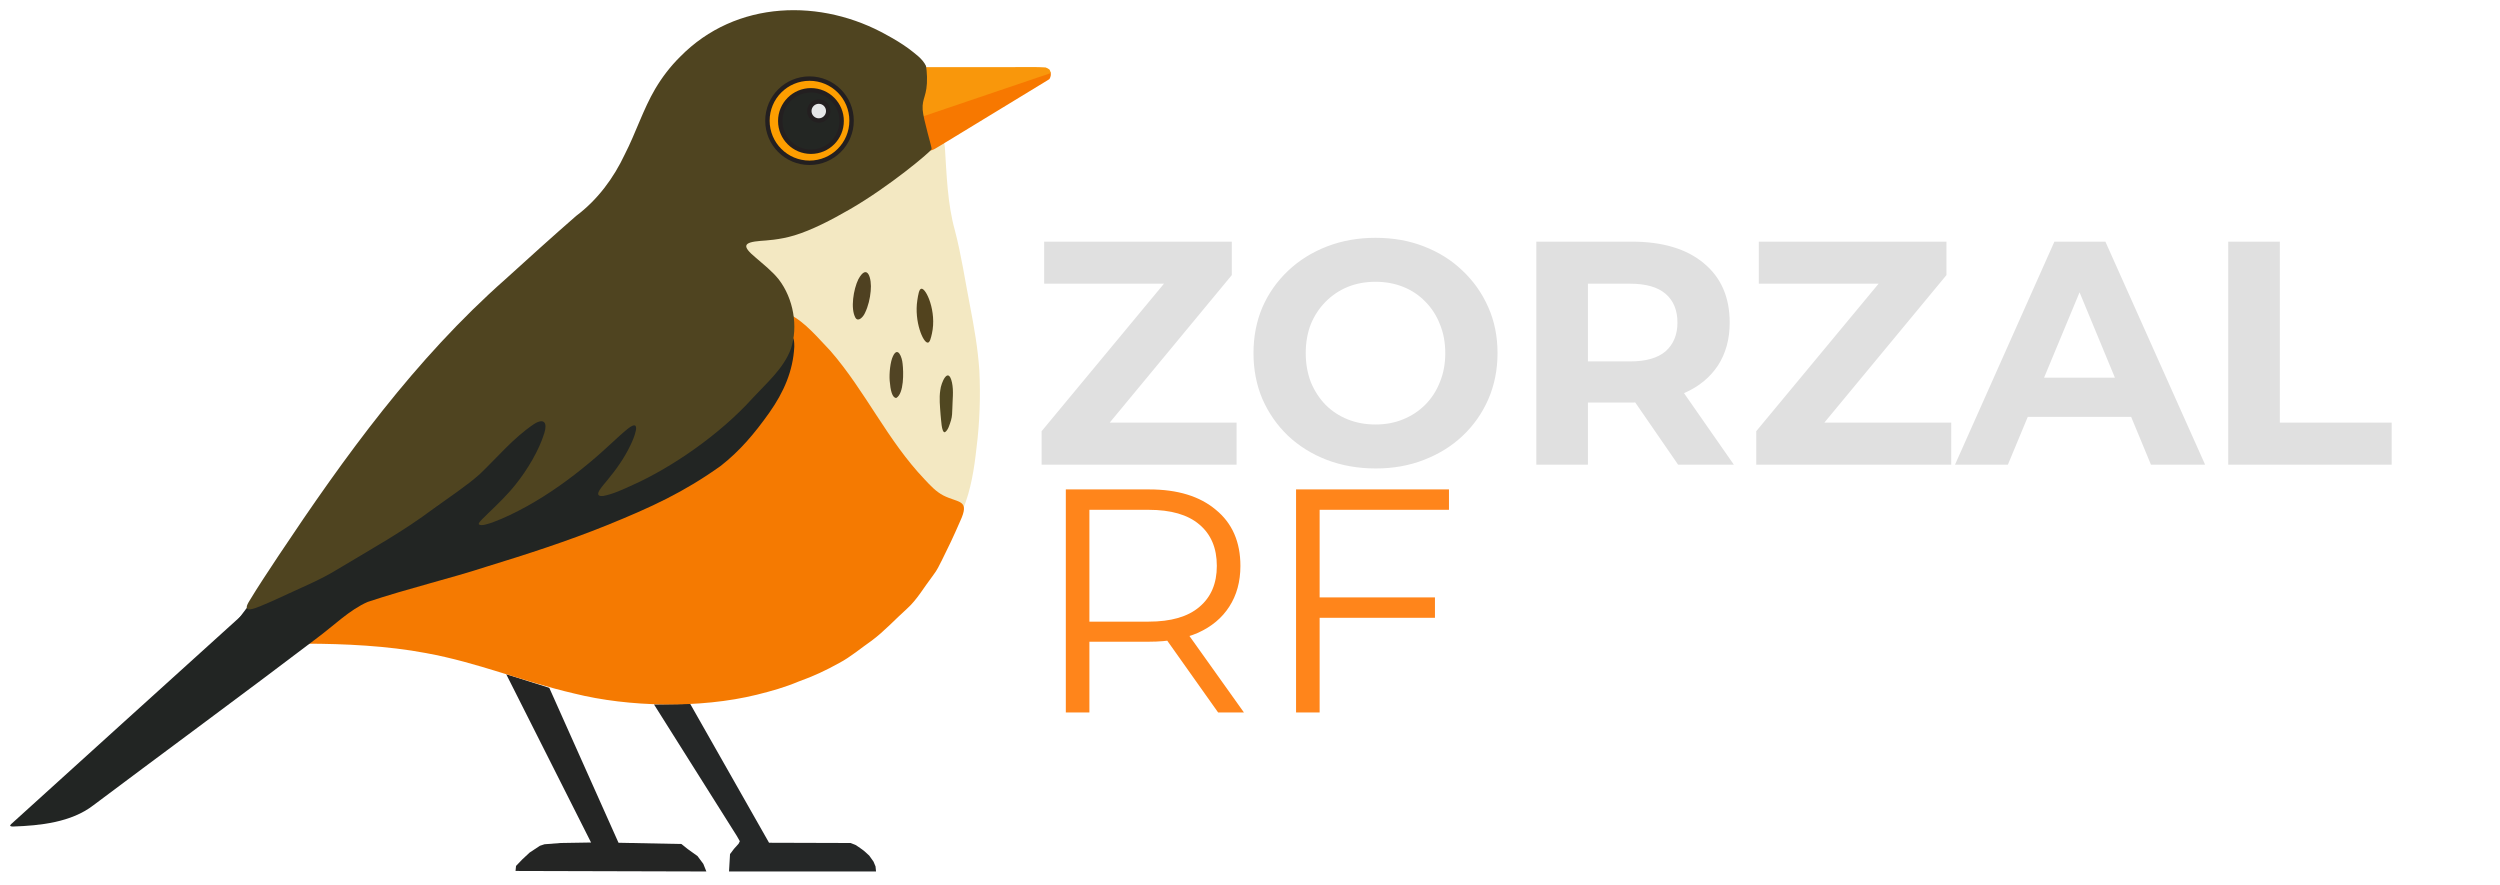
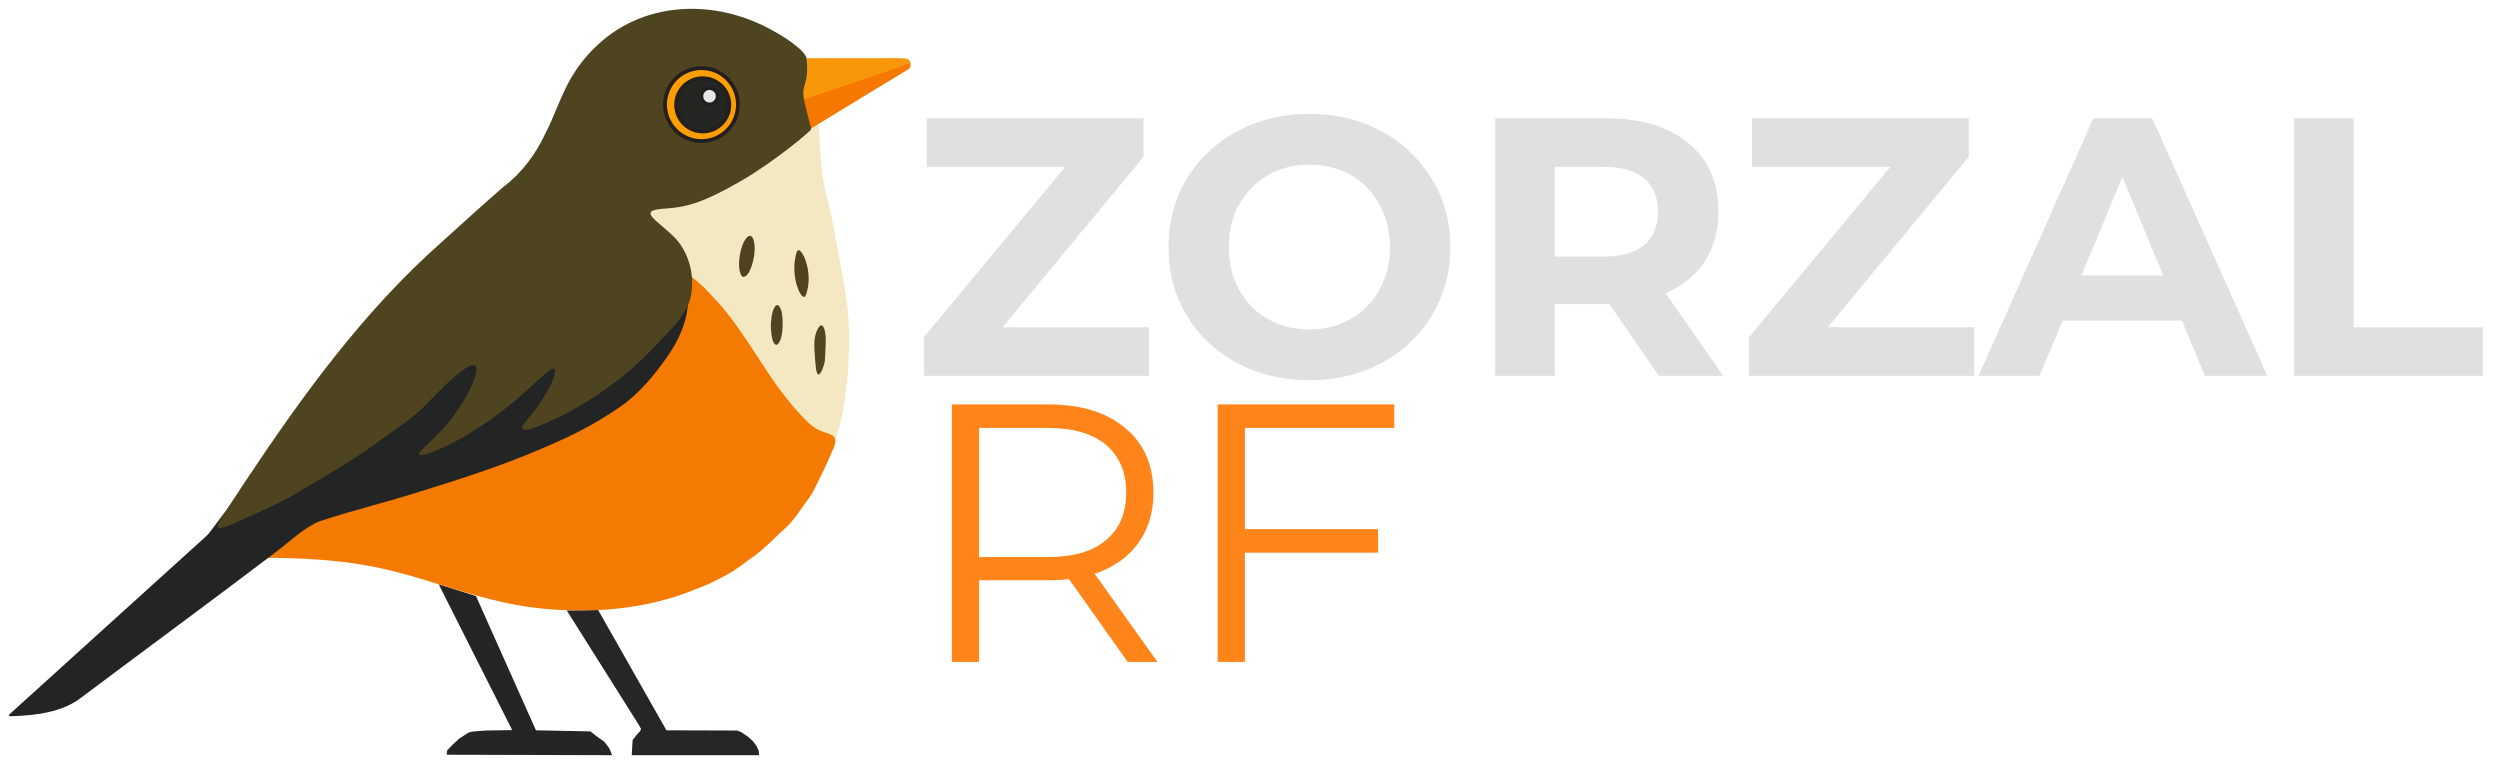
- <svg xmlns="http://www.w3.org/2000/svg" width="565" height="200" viewBox="0 0 565 200" fill="none">
-   <path d="M240.876 161.01V110.61H259.74C266.124 110.61 271.14 112.146 274.788 115.218C278.484 118.242 280.332 122.466 280.332 127.89C280.332 131.442 279.492 134.514 277.812 137.106C276.18 139.65 273.828 141.618 270.756 143.01C267.684 144.354 264.012 145.026 259.74 145.026H243.828L246.204 142.578V161.01H240.876ZM275.292 161.01L262.332 142.722H268.092L281.124 161.01H275.292ZM246.204 143.01L243.828 140.49H259.596C264.636 140.49 268.452 139.386 271.044 137.178C273.684 134.97 275.004 131.874 275.004 127.89C275.004 123.858 273.684 120.738 271.044 118.53C268.452 116.322 264.636 115.218 259.596 115.218H243.828L246.204 112.698V143.01ZM292.908 161.01V110.61H327.468V115.218H298.236V161.01H292.908ZM297.66 139.626V135.018H324.3V139.626H297.66Z" fill="#FF851B" />
-   <path d="M235.404 105.01V97.45L266.58 59.866L268.02 64.114H235.98V54.61H278.388V62.17L247.284 99.754L245.844 95.506H279.468V105.01H235.404ZM310.937 105.874C306.953 105.874 303.257 105.226 299.849 103.93C296.489 102.634 293.561 100.81 291.065 98.458C288.617 96.106 286.697 93.346 285.305 90.178C283.961 87.01 283.289 83.554 283.289 79.81C283.289 76.066 283.961 72.61 285.305 69.442C286.697 66.274 288.641 63.514 291.137 61.162C293.633 58.81 296.561 56.986 299.921 55.69C303.281 54.394 306.929 53.746 310.865 53.746C314.849 53.746 318.497 54.394 321.809 55.69C325.169 56.986 328.073 58.81 330.521 61.162C333.017 63.514 334.961 66.274 336.353 69.442C337.745 72.562 338.441 76.018 338.441 79.81C338.441 83.554 337.745 87.034 336.353 90.25C334.961 93.418 333.017 96.178 330.521 98.53C328.073 100.834 325.169 102.634 321.809 103.93C318.497 105.226 314.873 105.874 310.937 105.874ZM310.865 95.938C313.121 95.938 315.185 95.554 317.057 94.786C318.977 94.018 320.657 92.914 322.097 91.474C323.537 90.034 324.641 88.33 325.409 86.362C326.225 84.394 326.633 82.21 326.633 79.81C326.633 77.41 326.225 75.226 325.409 73.258C324.641 71.29 323.537 69.586 322.097 68.146C320.705 66.706 319.049 65.602 317.129 64.834C315.209 64.066 313.121 63.682 310.865 63.682C308.609 63.682 306.521 64.066 304.601 64.834C302.729 65.602 301.073 66.706 299.633 68.146C298.193 69.586 297.065 71.29 296.249 73.258C295.481 75.226 295.097 77.41 295.097 79.81C295.097 82.162 295.481 84.346 296.249 86.362C297.065 88.33 298.169 90.034 299.561 91.474C301.001 92.914 302.681 94.018 304.601 94.786C306.521 95.554 308.609 95.938 310.865 95.938ZM347.207 105.01V54.61H368.735C375.743 54.61 381.191 56.242 385.079 59.506C388.967 62.722 390.911 67.186 390.911 72.898C390.911 76.642 390.023 79.882 388.247 82.618C386.471 85.306 383.951 87.37 380.687 88.81C377.423 90.25 373.535 90.97 369.023 90.97H353.687L358.871 85.858V105.01H347.207ZM379.247 105.01L366.647 86.722H379.103L391.847 105.01H379.247ZM358.871 87.154L353.687 81.682H368.375C371.975 81.682 374.663 80.914 376.439 79.378C378.215 77.794 379.103 75.634 379.103 72.898C379.103 70.114 378.215 67.954 376.439 66.418C374.663 64.882 371.975 64.114 368.375 64.114H353.687L358.871 58.57V87.154ZM396.912 105.01V97.45L428.088 59.866L429.528 64.114H397.488V54.61H439.896V62.17L408.792 99.754L407.352 95.506H440.976V105.01H396.912ZM441.833 105.01L464.297 54.61H475.817L498.353 105.01H486.113L467.681 60.514H472.289L453.785 105.01H441.833ZM453.065 94.21L456.161 85.354H482.081L485.249 94.21H453.065ZM503.582 105.01V54.61H515.246V95.506H540.518V105.01H503.582Z" fill="#E0E0E0" />
-   <g filter="url(#filter0_d_28_69)">
+ <svg xmlns="http://www.w3.org/2000/svg" width="652" height="200" viewBox="0 0 652 200" fill="none">
+   <path d="M248.237 172.632V105.472H273.374C281.881 105.472 288.565 107.519 293.426 111.613C298.351 115.642 300.813 121.271 300.813 128.498C300.813 133.232 299.694 137.325 297.455 140.779C295.281 144.169 292.147 146.791 288.053 148.646C283.96 150.437 279.067 151.333 273.374 151.333H252.171L255.337 148.071V172.632H248.237ZM294.097 172.632L276.828 148.262H284.503L301.869 172.632H294.097ZM255.337 148.646L252.171 145.288H273.182C279.898 145.288 284.983 143.817 288.437 140.875C291.955 137.933 293.714 133.807 293.714 128.498C293.714 123.126 291.955 118.968 288.437 116.026C284.983 113.084 279.898 111.613 273.182 111.613H252.171L255.337 108.255V148.646ZM317.57 172.632V105.472H363.622V111.613H324.67V172.632H317.57ZM323.902 144.137V137.997H359.401V144.137H323.902Z" fill="#FF851B" />
+   <path d="M240.946 98.01V87.936L282.488 37.855L284.407 43.516H241.713V30.851H298.223V40.925L256.776 91.007L254.857 85.346H299.662V98.01H240.946ZM341.594 99.162C336.286 99.162 331.361 98.298 326.819 96.571C322.342 94.844 318.441 92.414 315.115 89.28C311.853 86.146 309.294 82.468 307.439 78.246C305.648 74.025 304.753 69.42 304.753 64.431C304.753 59.442 305.648 54.837 307.439 50.615C309.294 46.394 311.885 42.716 315.211 39.582C318.537 36.448 322.438 34.017 326.915 32.29C331.393 30.563 336.254 29.7 341.499 29.7C346.807 29.7 351.668 30.563 356.082 32.29C360.559 34.017 364.429 36.448 367.691 39.582C371.017 42.716 373.607 46.394 375.462 50.615C377.317 54.773 378.244 59.378 378.244 64.431C378.244 69.42 377.317 74.057 375.462 78.342C373.607 82.564 371.017 86.242 367.691 89.376C364.429 92.446 360.559 94.844 356.082 96.571C351.668 98.298 346.839 99.162 341.594 99.162ZM341.499 85.922C344.505 85.922 347.255 85.41 349.749 84.387C352.308 83.363 354.547 81.892 356.465 79.973C358.384 78.055 359.855 75.784 360.879 73.162C361.966 70.539 362.51 67.629 362.51 64.431C362.51 61.233 361.966 58.322 360.879 55.7C359.855 53.078 358.384 50.807 356.465 48.888C354.611 46.969 352.404 45.498 349.845 44.475C347.287 43.452 344.505 42.94 341.499 42.94C338.492 42.94 335.71 43.452 333.152 44.475C330.657 45.498 328.45 46.969 326.532 48.888C324.613 50.807 323.11 53.078 322.022 55.7C320.999 58.322 320.487 61.233 320.487 64.431C320.487 67.565 320.999 70.475 322.022 73.162C323.11 75.784 324.581 78.055 326.436 79.973C328.355 81.892 330.593 83.363 333.152 84.387C335.71 85.41 338.492 85.922 341.499 85.922ZM389.925 98.01V30.851H418.612C427.95 30.851 435.209 33.026 440.39 37.375C445.571 41.661 448.162 47.609 448.162 55.22C448.162 60.209 446.978 64.527 444.612 68.172C442.245 71.754 438.887 74.505 434.538 76.424C430.188 78.342 425.008 79.302 418.995 79.302H398.56L405.468 72.49V98.01H389.925ZM432.619 98.01L415.829 73.641H432.427L449.409 98.01H432.619ZM405.468 74.217L398.56 66.925H418.132C422.929 66.925 426.511 65.902 428.877 63.855C431.244 61.744 432.427 58.866 432.427 55.22C432.427 51.511 431.244 48.632 428.877 46.586C426.511 44.539 422.929 43.516 418.132 43.516H398.56L405.468 36.128V74.217ZM456.158 98.01V87.936L497.701 37.855L499.62 43.516H456.926V30.851H513.436V40.925L471.989 91.007L470.07 85.346H514.875V98.01H456.158ZM516.016 98.01L545.95 30.851H561.301L591.33 98.01H575.02L550.459 38.718H556.6L531.943 98.01H516.016ZM530.983 83.619L535.109 71.818H569.648L573.869 83.619H530.983ZM598.298 98.01V30.851H613.841V85.346H647.516V98.01H598.298Z" fill="#E0E0E0" />
+   <g filter="url(#filter0_d_49_5)">
    <path d="M217.634 115.062C219.431 110.771 220.19 105.829 220.692 101.202C221.412 95.584 221.625 89.416 221.329 83.667C220.975 78.555 220.151 73.937 219.209 69.048C218.105 63.395 217.242 57.515 215.798 52.041C214.132 46.087 213.944 39.491 213.547 33.34C212.989 26.015 199.314 30.232 195.423 31.468C185.242 34.728 172.544 42.577 166.774 56.24C159.855 73.492 163.703 94.406 181.718 106.467C187.166 110.229 193.155 112.818 198.651 114.464C206.642 116.729 216.225 118.135 217.621 115.101L217.643 115.062H217.634Z" fill="#F3E8C2" />
    <path d="M147.803 159.203L155.995 159.09L173.805 190.463L192.239 190.519L193.373 190.973L194.398 191.659L195.253 192.283L196.448 193.365L197.416 194.732L197.87 195.814L197.983 196.954H164.758L164.985 193.025L165.892 191.829L166.917 190.69L167.201 190.118L166.521 188.922L147.803 159.203Z" fill="#252727" />
    <path d="M114.404 152.371L124.135 155.445L139.782 190.463L154.002 190.746L155.424 191.886L157.644 193.479L158.953 195.242L159.637 196.954L116.51 196.836L116.624 195.701L118.046 194.217L119.695 192.68L122.028 191.143L123.053 190.803L126.696 190.519L133.579 190.406L114.404 152.371Z" fill="#242524" />
    <path d="M178.42 71.025C182.058 72.863 184.858 76.386 187.689 79.311C195.628 88.46 200.535 99.491 208.945 108.318C210.324 109.797 211.536 111.107 213.198 111.976C216.675 113.744 219.309 112.822 216.971 117.847C215.519 121.204 214.193 123.976 212.906 126.534C212.06 128.101 212.047 128.481 210.747 130.214C208.854 132.667 207.275 135.513 204.967 137.578C202.328 139.952 199.798 142.716 197.011 144.78C194.76 146.334 192.134 148.556 189.643 149.844C186.682 151.503 183.825 152.834 180.509 154.017C177.347 155.344 174.376 156.174 171.04 157.007C158.189 160.172 142.037 159.784 129.841 156.75C117.884 153.969 108.114 149.761 96.284 147.596C87.556 145.941 77.859 145.492 69.227 145.47C56.551 142.829 155.655 77.656 177.264 70.646C177.652 70.615 177.849 70.763 178.372 70.99L178.42 71.012V71.025Z" fill="#F57A01" />
    <path d="M2.929 186.796C9.101 186.591 16.119 185.848 21.105 181.99C33.737 172.491 57.493 154.982 71.839 144.051C75.355 141.45 79.063 137.774 83.106 136.032C92.21 132.994 101.88 130.702 109.806 128.11C118.918 125.316 128.27 122.295 137.125 118.716C147.197 114.634 154.569 111.229 162.896 105.284C167.175 101.931 170.481 98.046 173.892 93.227C177.111 88.652 179.231 83.864 179.511 78.355C179.537 73.937 177.94 77.888 176.536 80.341C170.15 91.11 160.008 98.692 150.368 104.668C145.391 107.628 137.47 112.338 135.825 111.522C135.673 111.316 135.769 110.884 136.083 110.256C136.541 109.322 137.383 108.125 138.059 107.161C139.847 104.681 141.653 102.315 142.892 99.482C143.603 97.837 144.196 96.012 143.119 96.357C141.679 97.099 140.008 99.142 138.595 100.482C136.85 102.237 135.005 103.887 133.099 105.393C126.7 110.36 119.446 114.521 111.817 117.371C107.154 119.017 111.08 115.228 112.401 114.01C114.356 112.198 116.471 110.461 118.39 107.92C120.388 105.34 121.98 101.883 122.844 99.146C123.128 98.186 124.441 94.34 122.748 95.052C121.618 95.606 119.28 98.26 117.723 99.6C112.323 104.472 105.876 109.208 99.773 113.49C87.769 121.78 79.329 127.11 65.733 133.706C64.014 134.531 62.173 135.382 60.385 136.181C58.021 137.325 56.071 137.875 54.226 139.433C39.487 152.782 16.782 173.298 2.541 186.228C2.458 186.311 2.397 186.381 2.353 186.446C2.296 186.534 2.283 186.599 2.323 186.656C2.379 186.735 2.562 186.783 2.872 186.8H2.911L2.929 186.796Z" fill="#222523" />
    <path d="M138.115 113.285C134.988 114.59 131.459 114.302 128.1 114.761C121.405 115.673 115.328 119.575 108.589 120.064C106.918 120.187 105.165 120.073 103.712 119.239C102.474 118.528 101.575 117.362 100.759 116.192C98.836 113.412 97.187 110.304 96.93 106.929C96.554 101.962 99.329 97.156 103.141 93.951C106.953 90.748 111.699 88.897 116.419 87.312C121.269 85.684 126.242 84.269 131.346 83.973C136.449 83.676 141.74 84.562 146.085 87.264C147.28 88.006 148.431 88.923 149.064 90.176C149.648 91.332 149.744 92.668 149.771 93.965C149.849 98.443 149.129 103.101 146.979 107.078C146.176 108.566 145.409 109.308 143.93 110.042C141.941 111.028 140.161 112.434 138.111 113.29L138.115 113.285Z" fill="#222523" />
    <path d="M53.925 139.843L60.865 130.62L68.263 134.264L56.542 143.261L53.925 139.843Z" fill="#222523" />
    <path d="M237.176 17.874C237.307 17.63 237.416 17.385 237.459 17.141C237.512 16.835 237.499 16.587 237.442 16.355C235.776 16.508 232.509 17.686 231.3 18.075C226.288 19.756 220.256 21.476 215.445 23.427C213.992 24.034 212.391 24.544 210.869 24.946C209.495 25.304 207.99 25.81 207.868 27.364C207.685 28.652 208.396 30.682 208.884 32.114C209.076 32.638 209.29 33.205 209.608 33.624L209.634 33.659C210.215 34.379 210.93 33.851 212.33 33.013C213.455 32.328 214.555 31.66 215.706 30.957C222.079 27.076 230.053 22.226 236.548 18.267C236.74 18.136 236.958 18.005 237.176 17.874Z" fill="#F77800" />
    <path d="M237.473 16.491C237.429 16.211 237.324 15.971 237.185 15.718C236.919 15.508 236.574 15.325 236.299 15.242C233.202 15.041 229.015 15.229 225.102 15.168H215.458C212.43 15.172 210.101 15.155 209.381 15.177C209.22 15.194 209.12 15.242 209.041 15.403L209.028 15.434C208.662 16.691 208.47 18.398 208.199 19.747C207.772 21.855 208.047 23.903 208.217 25.985C208.291 26.386 208.426 26.356 208.701 26.269C211.863 25.195 234.07 17.673 237.237 16.595C237.342 16.565 237.42 16.53 237.477 16.486L237.473 16.491Z" fill="#F9970B" />
    <path d="M202.572 89.931C204.317 88.914 204.221 84.095 203.986 82.187C203.872 80.742 202.908 78.162 201.809 80.502C201.211 81.733 200.937 84.322 201.067 86.037C201.238 88.194 201.626 89.918 202.542 89.94L202.572 89.931Z" fill="#514424" />
    <path d="M213.538 97.684C214.275 97.265 214.62 95.946 214.93 94.986C215.2 94.082 215.191 93.253 215.231 92.293C215.257 90.346 215.562 88.386 215.148 86.452C214.319 82.676 212.675 86.509 212.509 88.159C212.221 90.001 212.439 91.782 212.566 93.69C212.71 94.816 212.766 97.728 213.508 97.688L213.538 97.679V97.684Z" fill="#504721" />
    <path d="M209.704 77.438C210.162 77.385 210.385 76.403 210.616 75.386C211.728 70.449 209.325 65.097 208.225 65.25C207.706 65.324 207.506 66.625 207.314 67.869C206.581 72.627 208.635 77.56 209.704 77.433V77.438Z" fill="#52431E" />
    <path d="M193.334 71.824C192.169 69.738 192.893 65.364 193.979 63.129C196.012 59.388 197.085 62.871 196.775 65.791C196.64 67.433 196.199 69.253 195.519 70.65C195.148 71.549 194.023 72.832 193.364 71.868L193.334 71.829V71.824Z" fill="#4F4121" />
-     <path d="M209.29 14.928C208.492 13.234 206.725 12.06 205.277 10.929C203.772 9.838 202.171 8.869 200.535 7.983C185.718 -0.403 166.368 -0.089 153.696 12.841C151.502 15.006 149.622 17.473 148.065 20.105C145.369 24.68 143.659 30.106 141.225 34.837C138.661 40.307 135.036 45.166 130.203 48.802C124.755 53.551 119.625 58.2 114.281 63.05C93.724 81.214 77.846 103.232 62.95 125.586C60.664 129.065 58.374 132.453 56.197 136.076C54.618 138.787 57.707 137.455 59.002 136.923C61.1 136.067 63.185 135.09 65.301 134.116C69.065 132.374 72.642 130.895 76.127 128.751C83.979 124.028 90.967 120.217 98.068 114.887C101.745 112.22 105.296 109.92 108.406 107.178C112.384 103.38 115.983 99.02 120.606 95.89C122.94 94.375 123.764 95.501 123.01 97.893C121.832 101.752 119.211 106.157 116.515 109.509C114.739 111.753 112.458 113.971 110.373 115.957C109.81 116.498 109.309 116.987 108.925 117.388C108.41 117.925 108.109 118.288 108.214 118.489C108.737 118.986 110.43 118.349 111.311 118.065C113.963 117.083 116.554 115.804 119.019 114.451C124.122 111.626 128.737 108.3 133.212 104.577C137.164 101.289 139.502 98.814 141.91 96.876C145.265 94.248 143.171 99.26 142.486 100.609C141.125 103.485 139.241 106.144 137.217 108.571C136.536 109.487 133.531 112.447 136.414 112.072C138.56 111.67 140.972 110.531 143.031 109.588C151.664 105.72 162.564 98.339 170.141 89.931C173.364 86.443 177.042 83.327 178.725 78.887C180.448 73.775 179.31 67.468 176.008 63.159C174.529 61.304 172.597 59.802 170.8 58.235C167.655 55.62 167.912 54.765 171.912 54.437C172.972 54.35 176.134 54.232 179.567 53.189C183.462 52.002 187.833 49.749 192.138 47.261C200.971 42.158 210.319 34.309 210.55 33.703C210.664 33.406 208.653 26.985 208.518 24.763C208.352 22.104 209.608 21.694 209.503 17.381C209.477 16.346 209.373 15.491 209.281 14.923L209.29 14.928Z" fill="#4F4420" />
+     <path d="M210.29 14.928C209.492 13.234 207.725 12.06 206.277 10.929C204.772 9.838 203.171 8.869 201.535 7.983C186.718 -0.403 167.368 -0.089 154.696 12.841C152.502 15.006 150.622 17.473 149.065 20.105C146.369 24.68 144.659 30.106 142.225 34.837C139.661 40.307 136.036 45.166 131.203 48.802C125.755 53.551 120.625 58.2 115.281 63.05C94.724 81.214 78.846 103.232 63.95 125.586C61.664 129.065 59.374 132.453 57.197 136.076C55.618 138.787 58.707 137.455 60.002 136.923C62.1 136.067 64.185 135.09 66.301 134.116C70.065 132.374 73.642 130.895 77.127 128.751C84.979 124.028 91.967 120.217 99.068 114.887C102.745 112.22 106.296 109.92 109.406 107.178C113.384 103.38 116.983 99.02 121.606 95.89C123.94 94.375 124.764 95.501 124.01 97.893C122.832 101.752 120.211 106.157 117.515 109.509C115.739 111.753 113.458 113.971 111.373 115.957C110.81 116.498 110.309 116.987 109.925 117.388C109.41 117.925 109.109 118.288 109.214 118.489C109.737 118.986 111.43 118.349 112.311 118.065C114.963 117.083 117.554 115.804 120.019 114.451C125.122 111.626 129.737 108.3 134.212 104.577C138.164 101.289 140.502 98.814 142.91 96.876C146.265 94.248 144.171 99.26 143.486 100.609C142.125 103.485 140.241 106.144 138.217 108.571C137.536 109.487 134.531 112.447 137.414 112.072C139.56 111.67 141.972 110.531 144.031 109.588C152.664 105.72 163.564 98.339 171.141 89.931C174.364 86.443 178.042 83.327 179.725 78.887C181.448 73.775 180.31 67.468 177.008 63.159C175.529 61.304 173.597 59.802 171.8 58.235C168.655 55.62 168.912 54.765 172.912 54.437C173.972 54.35 177.134 54.232 180.567 53.189C184.462 52.002 188.833 49.749 193.138 47.261C201.971 42.158 211.319 34.309 211.55 33.703C211.664 33.406 209.653 26.985 209.518 24.763C209.352 22.104 210.608 21.694 210.503 17.381C210.477 16.346 210.373 15.491 210.281 14.923L210.29 14.928Z" fill="#4F4420" />
    <path d="M182.948 36.793C188.2 36.793 192.457 32.533 192.457 27.277C192.457 22.021 188.2 17.761 182.948 17.761C177.696 17.761 173.439 22.021 173.439 27.277C173.439 32.533 177.696 36.793 182.948 36.793Z" fill="#FD9E00" stroke="#231F20" stroke-miterlimit="10" stroke-linecap="round" />
    <path d="M183.275 34.288C187.105 34.288 190.21 31.18 190.21 27.347C190.21 23.514 187.105 20.406 183.275 20.406C179.445 20.406 176.339 23.514 176.339 27.347C176.339 31.18 179.445 34.288 183.275 34.288Z" fill="#232623" stroke="#231F20" stroke-miterlimit="10" stroke-linecap="round" />
    <path d="M185.042 27.238C186.222 27.238 187.179 26.28 187.179 25.099C187.179 23.917 186.222 22.96 185.042 22.96C183.861 22.96 182.904 23.917 182.904 25.099C182.904 26.28 183.861 27.238 185.042 27.238Z" fill="#E6E7E8" stroke="#231F20" stroke-miterlimit="10" stroke-linecap="round" />
  </g>
  <defs>
-     <filter id="filter0_d_28_69" x="-1.21593e-05" y="-7.15256e-07" width="239.792" height="199.254" filterUnits="userSpaceOnUse" color-interpolation-filters="sRGB">
+     <filter id="filter0_d_49_5" x="-1.21593e-05" y="-7.15256e-07" width="239.792" height="199.254" filterUnits="userSpaceOnUse" color-interpolation-filters="sRGB">
      <feFlood flood-opacity="0" result="BackgroundImageFix" />
      <feColorMatrix in="SourceAlpha" type="matrix" values="0 0 0 0 0 0 0 0 0 0 0 0 0 0 0 0 0 0 127 0" result="hardAlpha" />
      <feOffset />
      <feGaussianBlur stdDeviation="1.15" />
      <feComposite in2="hardAlpha" operator="out" />
      <feColorMatrix type="matrix" values="0 0 0 0 1 0 0 0 0 1 0 0 0 0 1 0 0 0 1 0" />
-       <feBlend mode="normal" in2="BackgroundImageFix" result="effect1_dropShadow_28_69" />
-       <feBlend mode="normal" in="SourceGraphic" in2="effect1_dropShadow_28_69" result="shape" />
+       <feBlend mode="normal" in2="BackgroundImageFix" result="effect1_dropShadow_49_5" />
+       <feBlend mode="normal" in="SourceGraphic" in2="effect1_dropShadow_49_5" result="shape" />
    </filter>
  </defs>
</svg>
